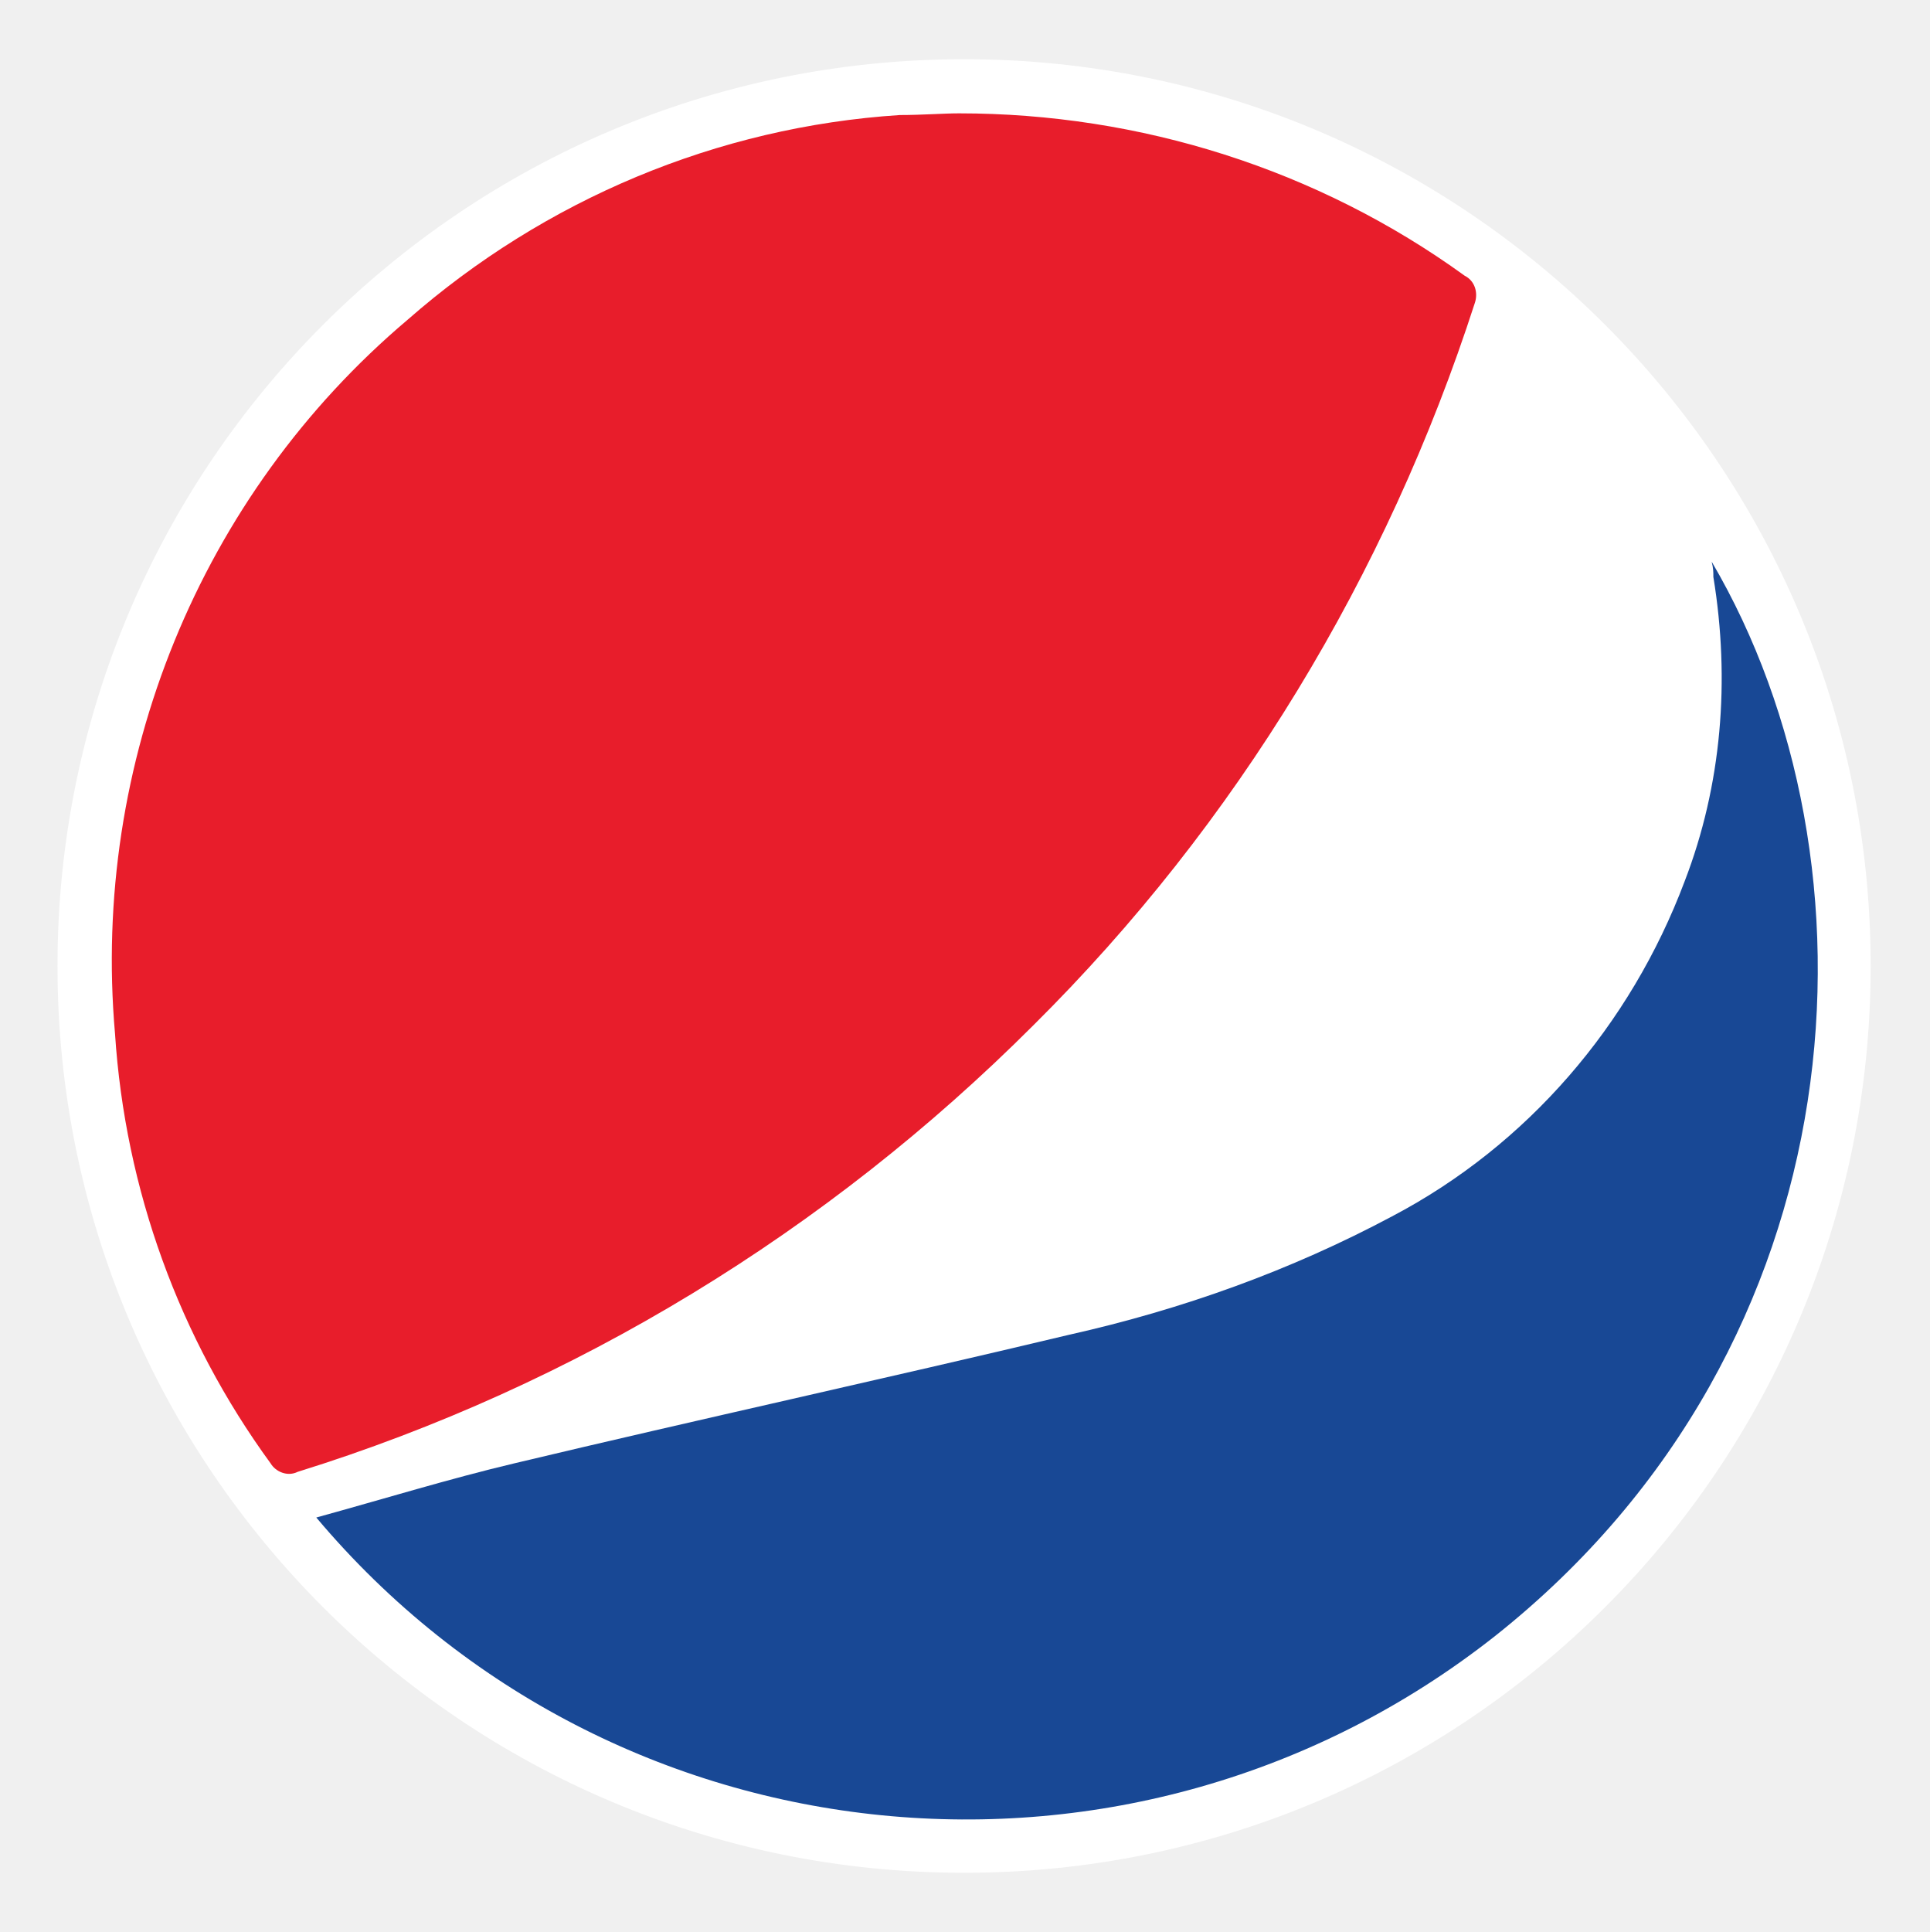
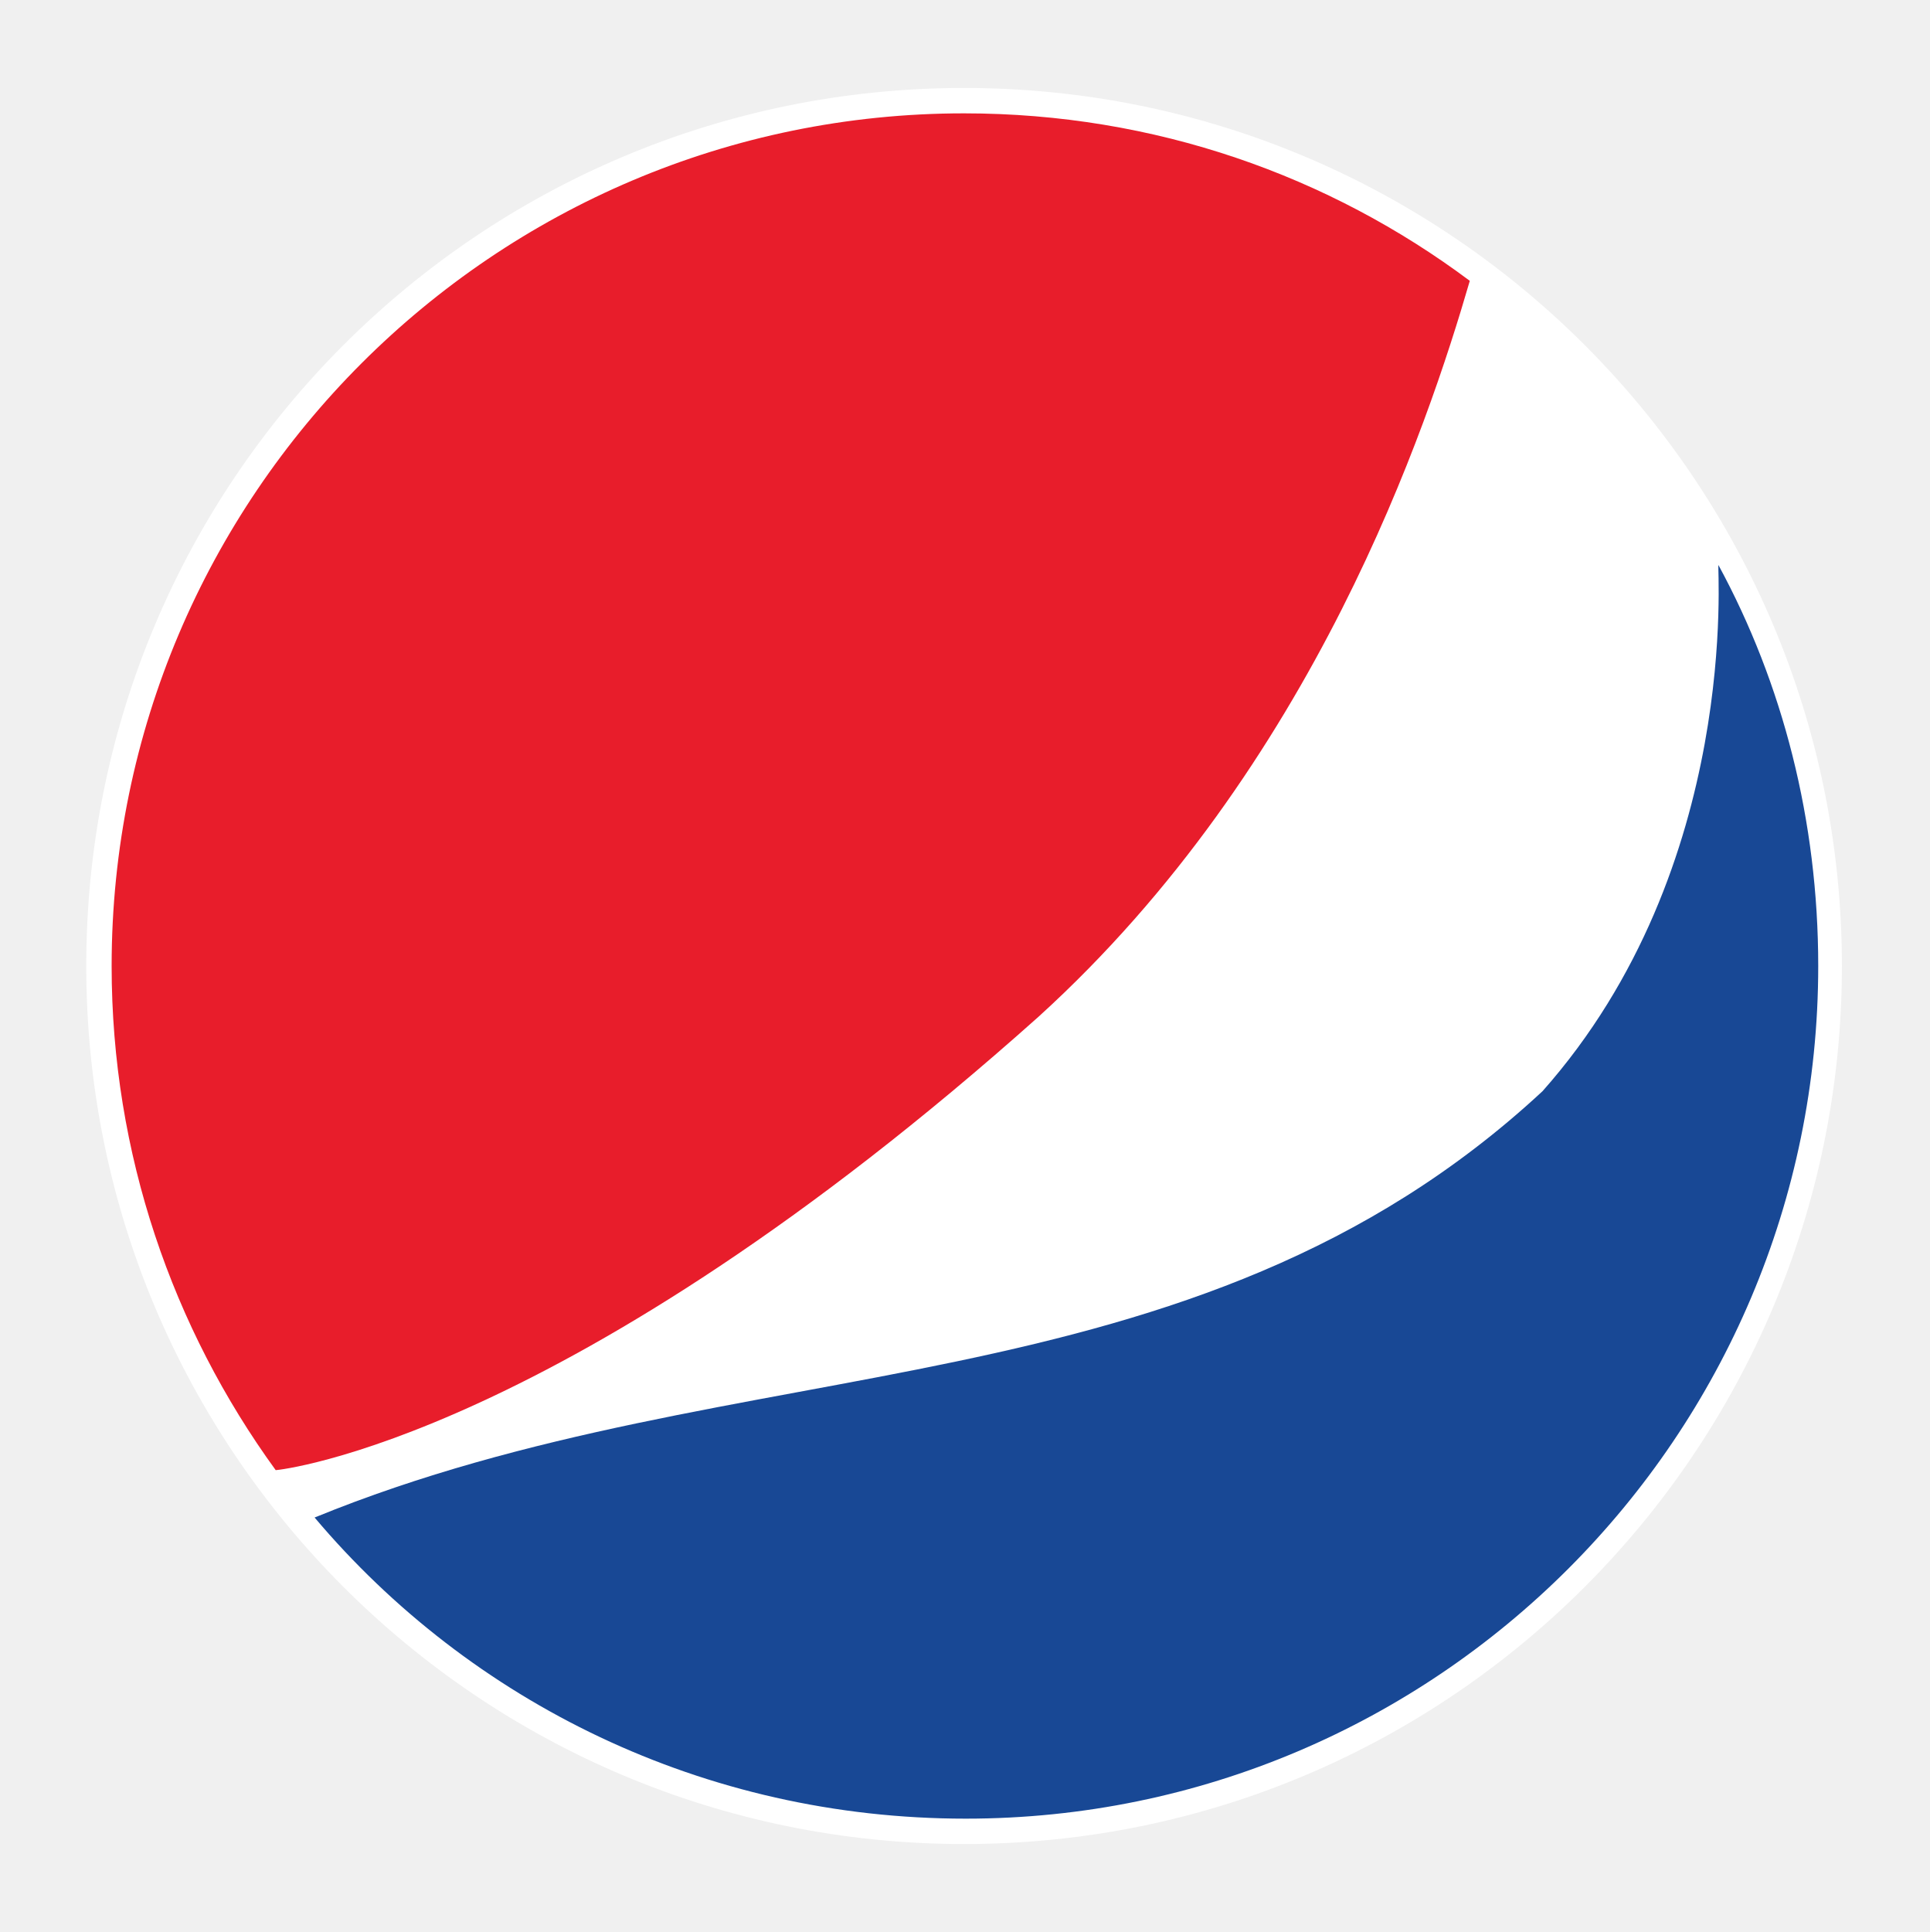
- <svg xmlns="http://www.w3.org/2000/svg" version="1.1" id="Layer_1" x="0px" y="0px" viewBox="0 0 114.1 114.2" style="enable-background:new 0 0 114.1 114.2;" xml:space="preserve">
+ <svg xmlns="http://www.w3.org/2000/svg" version="1.1" id="Layer_2" x="0px" y="0px" viewBox="0 0 114.1 114.2" style="enable-background:new 0 0 114.1 114.2;" xml:space="preserve">
  <style type="text/css">
	.st0{fill:#FFFFFF;}
- 	.st1{fill:#E81D2B;}
- 	.st2{fill:#184895;}
+ 	.st1{fill:#184895;}
+ 	.st2{fill:#E81D2B;}
</style>
  <g>
-     <circle class="st0" cx="57" cy="57.1" r="53.6" />
-     <circle class="st0" cx="56.9" cy="57" r="50.1" />
-     <path class="st1" d="M56.7,6.7c10.7,0,21.2,3.3,29.9,9.6c0.6,0.3,0.8,1,0.6,1.6c0,0,0,0,0,0C82,34,73.1,48.7,61.1,60.6   C48.9,72.8,34,81.9,17.6,87c-0.6,0.3-1.3,0-1.6-0.5c-5.4-7.4-8.6-16.2-9.2-25.4c-1.4-16,5-31.8,17.3-42.2   c8.1-7.1,18.3-11.4,29.1-12.1C54.5,6.8,55.8,6.7,56.7,6.7z" />
-     <path class="st2" d="M18.7,89.7c4-1.1,7.9-2.3,11.7-3.2c10.9-2.6,21.9-5,32.8-7.6c6.7-1.5,13.1-3.8,19.1-7   c8-4.2,14.1-11.3,17.3-19.8c2.2-5.7,2.7-11.9,1.7-18c0-0.3,0-0.5-0.1-0.9c10.4,17.7,9,46.2-12.8,63.5   C67.1,113.5,36.2,110.5,18.7,89.7z" />
+     <circle class="st0" cx="57" cy="57.1" r="51.9" />
+     <circle class="st0" cx="57" cy="57.1" r="50.4" />
+     <path class="st1" d="M91.2,64.5C70.4,83.8,43.8,79.4,18.6,89.7c9.2,10.9,23,17.8,38.5,17.8c27.8,0,50.4-22.6,50.4-50.4   c0-8.6-2.1-16.7-5.9-23.7h0C101.5,33.4,103,51.2,91.2,64.5z" />
+     <path class="st2" d="M57,6.7C29.2,6.7,6.6,29.3,6.6,57.1c0,11.1,3.6,21.4,9.7,29.8c0.2,0,17.1-1.8,45.1-26.8   c16.3-14.8,23-34.9,25.5-43.5C78.6,10.4,68.3,6.7,57,6.7z" />
  </g>
</svg>
